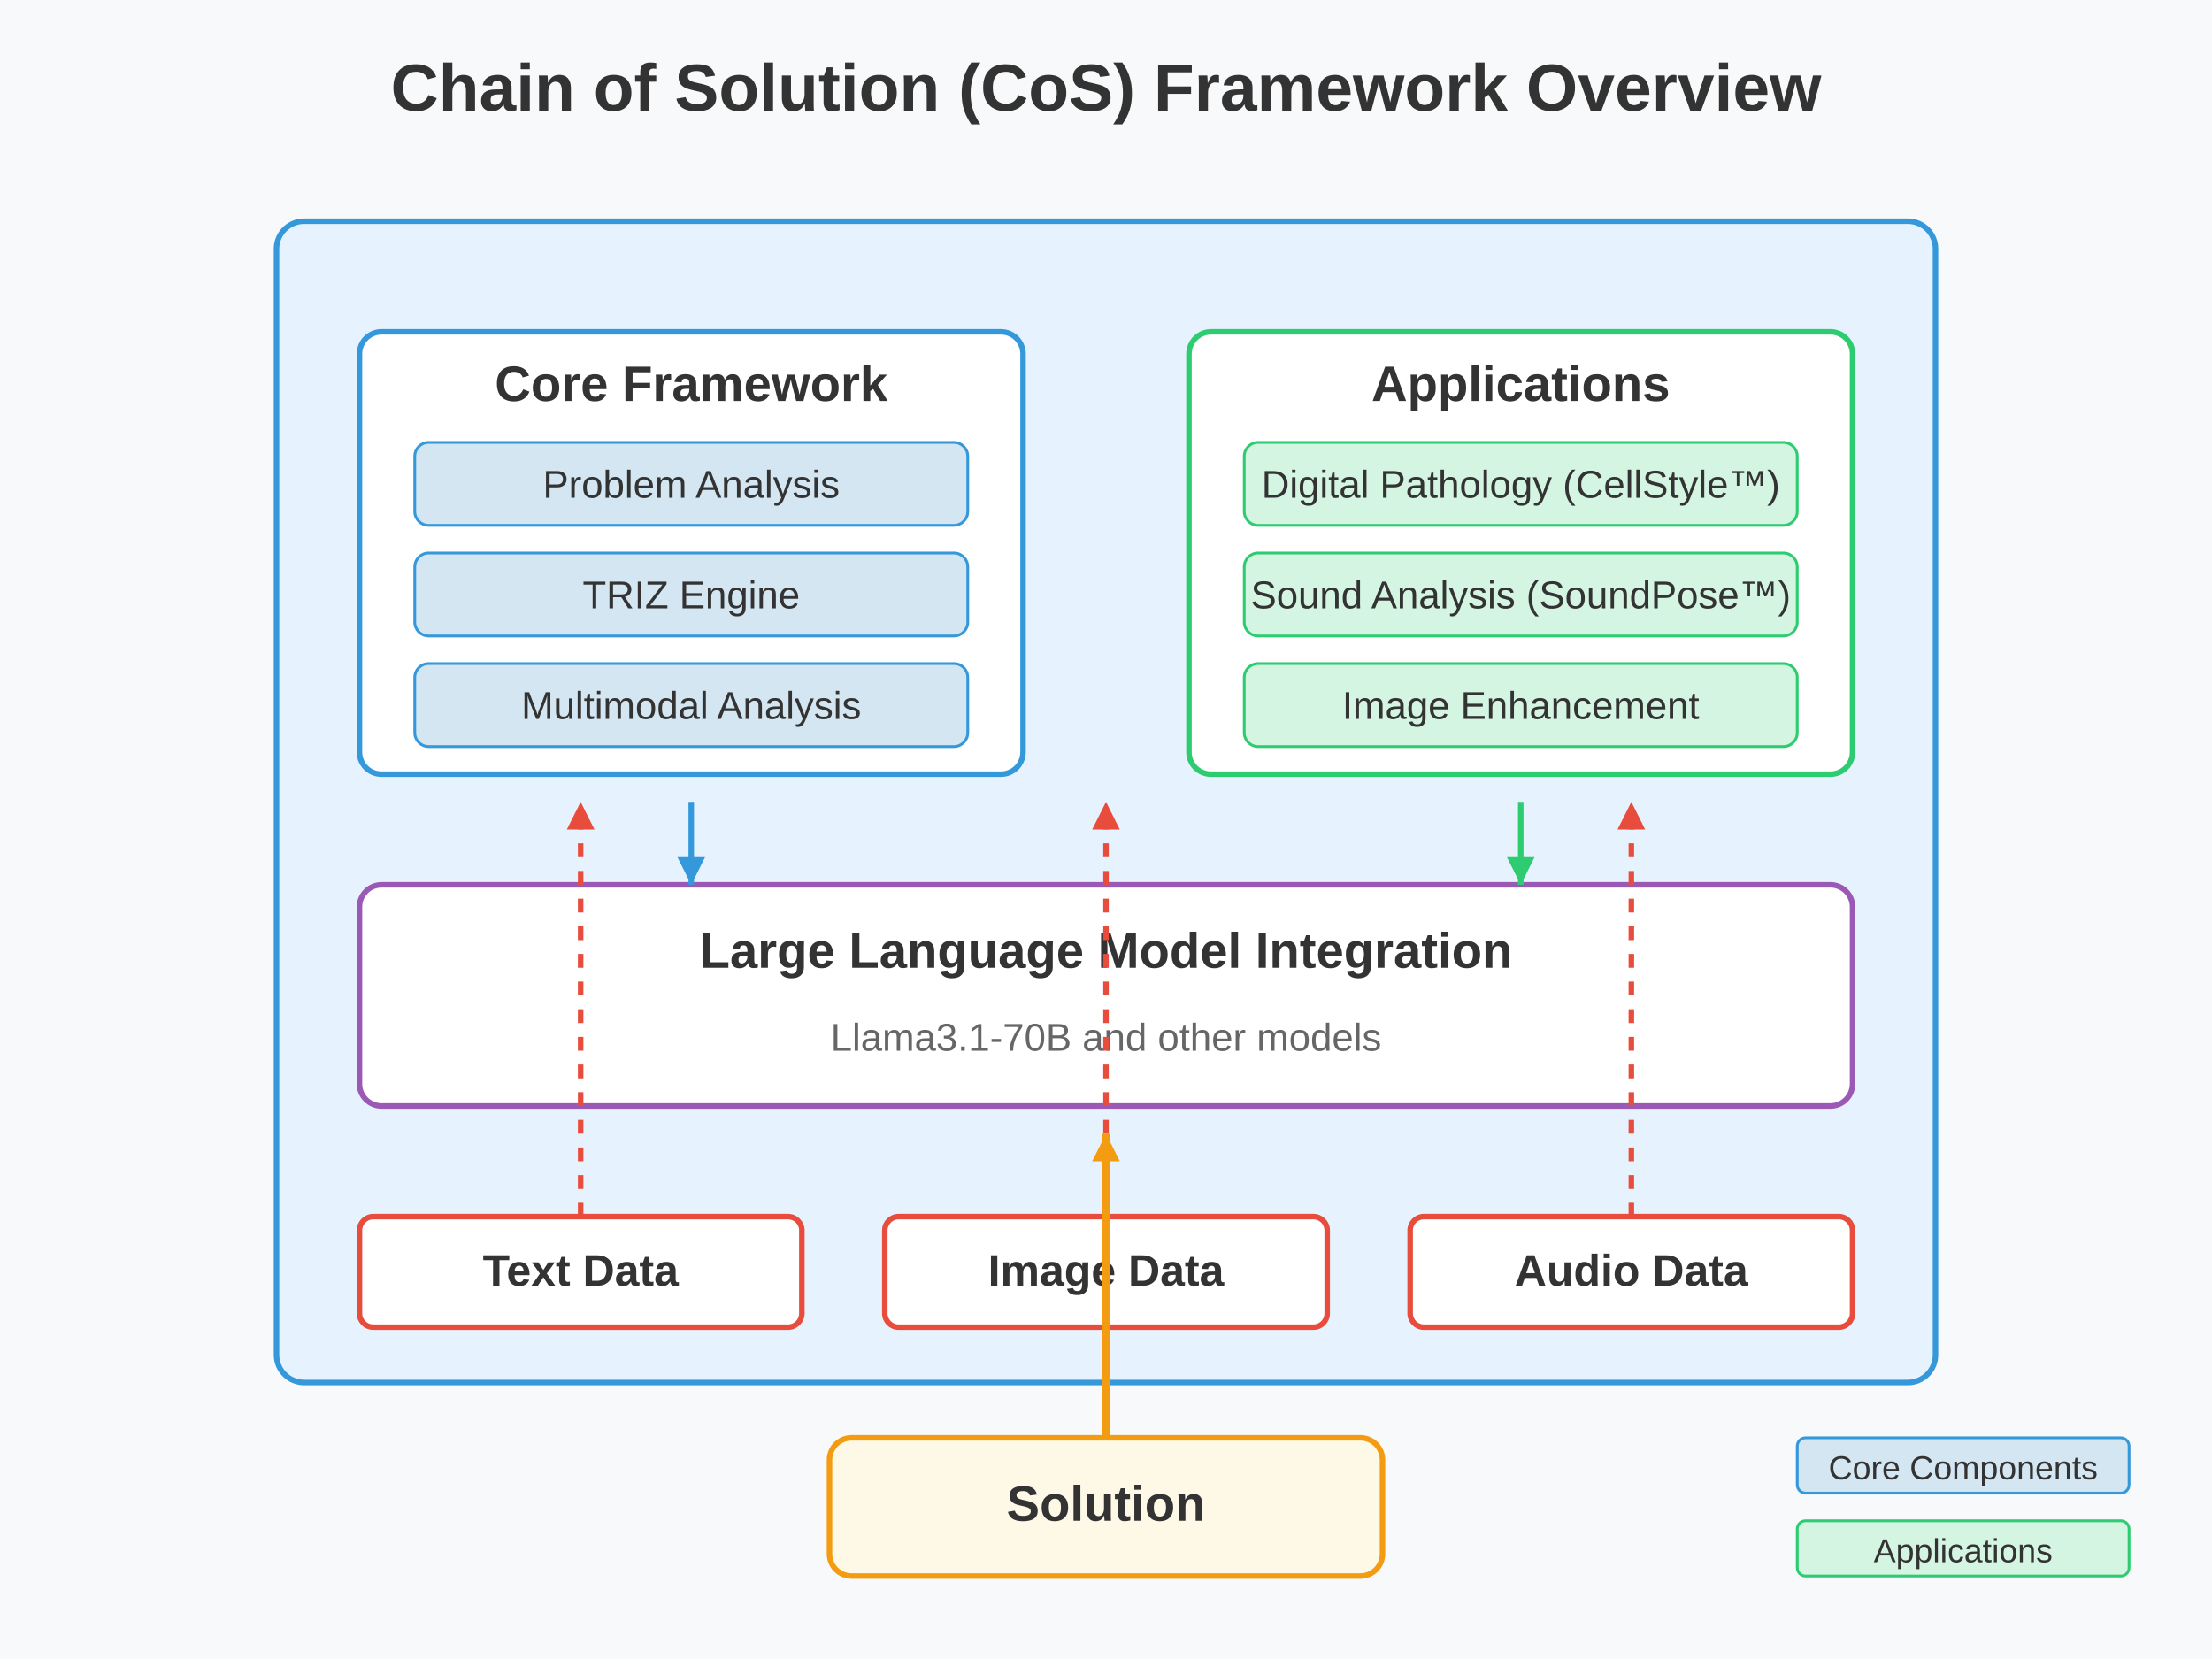
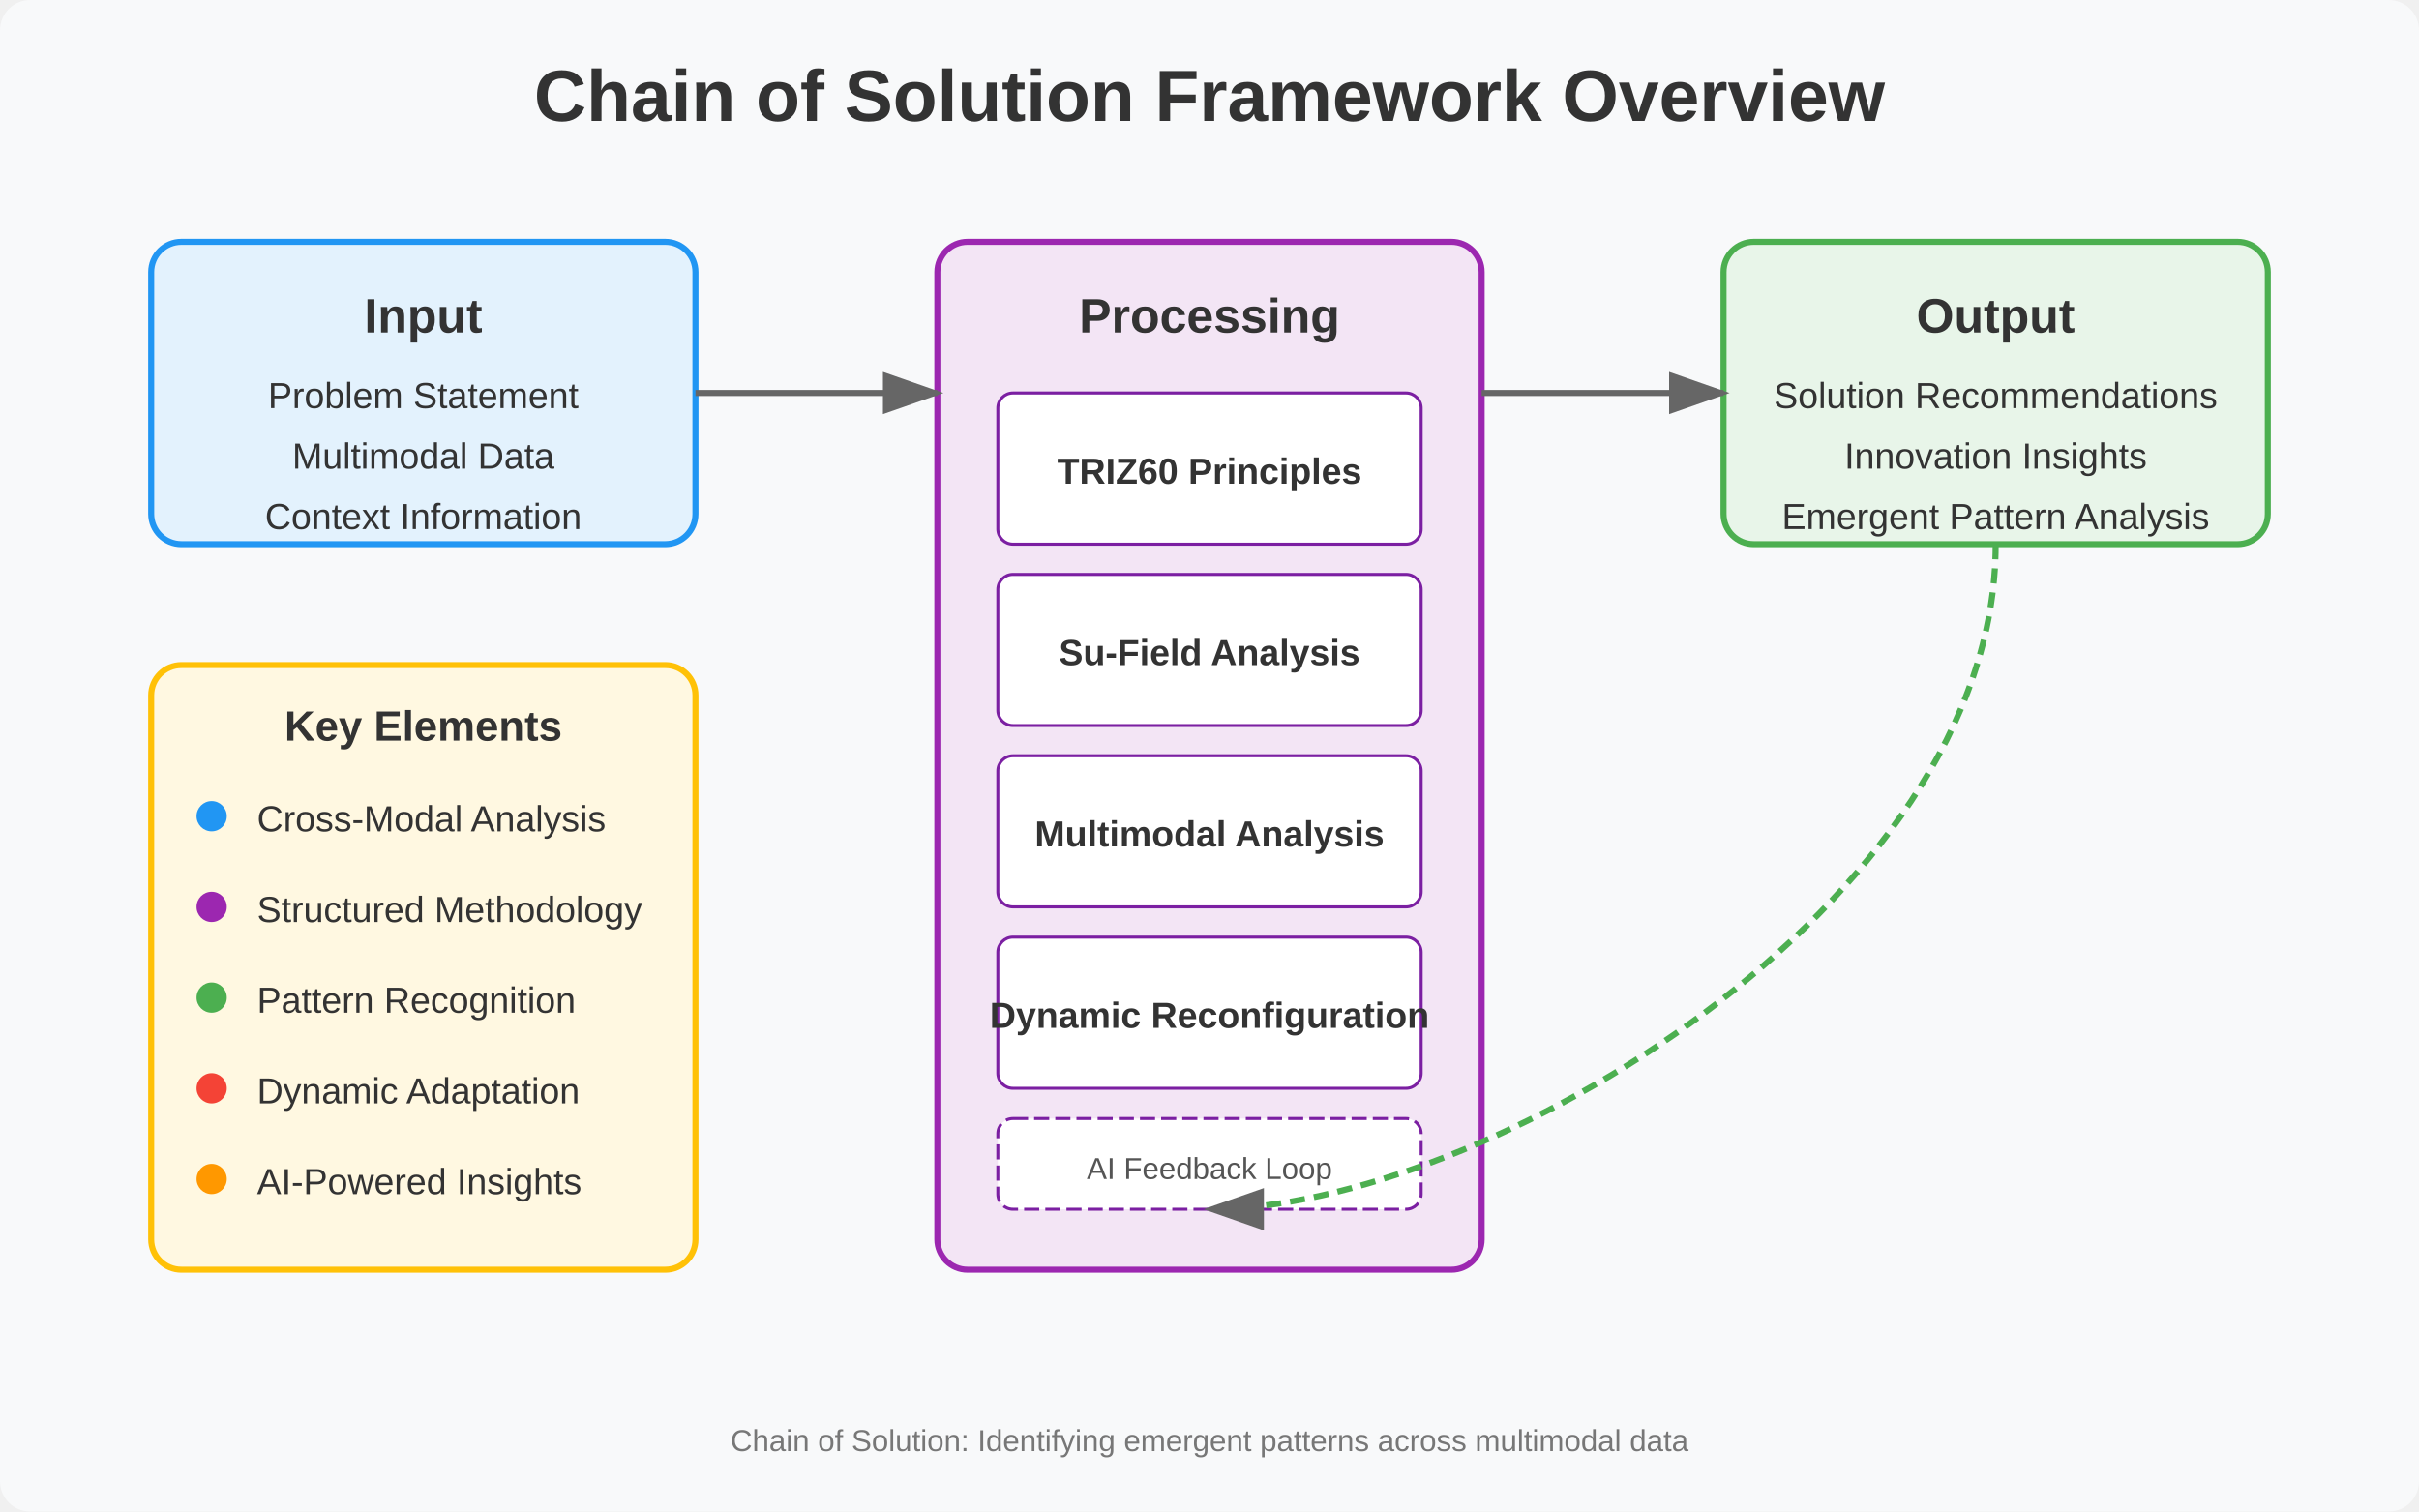
- <svg xmlns="http://www.w3.org/2000/svg" width="800" height="600">
-   <rect width="800" height="600" fill="#f8f9fa" />
-   <text x="400" y="40" font-family="Arial" font-size="24" font-weight="bold" text-anchor="middle" fill="#333333">Chain of Solution (CoS) Framework Overview</text>
-   <rect x="100" y="80" width="600" height="420" rx="10" ry="10" fill="#e6f3ff" stroke="#3498db" stroke-width="2" />
-   <rect x="130" y="120" width="240" height="160" rx="8" ry="8" fill="#ffffff" stroke="#3498db" stroke-width="2" />
-   <text x="250" y="145" font-family="Arial" font-size="18" font-weight="bold" text-anchor="middle" fill="#333333">Core Framework</text>
-   <rect x="150" y="160" width="200" height="30" rx="5" ry="5" fill="#d4e6f1" stroke="#3498db" stroke-width="1" />
-   <text x="250" y="180" font-family="Arial" font-size="14" text-anchor="middle" fill="#333333">Problem Analysis</text>
-   <rect x="150" y="200" width="200" height="30" rx="5" ry="5" fill="#d4e6f1" stroke="#3498db" stroke-width="1" />
-   <text x="250" y="220" font-family="Arial" font-size="14" text-anchor="middle" fill="#333333">TRIZ Engine</text>
-   <rect x="150" y="240" width="200" height="30" rx="5" ry="5" fill="#d4e6f1" stroke="#3498db" stroke-width="1" />
-   <text x="250" y="260" font-family="Arial" font-size="14" text-anchor="middle" fill="#333333">Multimodal Analysis</text>
-   <rect x="430" y="120" width="240" height="160" rx="8" ry="8" fill="#ffffff" stroke="#2ecc71" stroke-width="2" />
-   <text x="550" y="145" font-family="Arial" font-size="18" font-weight="bold" text-anchor="middle" fill="#333333">Applications</text>
-   <rect x="450" y="160" width="200" height="30" rx="5" ry="5" fill="#d5f5e3" stroke="#2ecc71" stroke-width="1" />
-   <text x="550" y="180" font-family="Arial" font-size="14" text-anchor="middle" fill="#333333">Digital Pathology (CellStyle™)</text>
-   <rect x="450" y="200" width="200" height="30" rx="5" ry="5" fill="#d5f5e3" stroke="#2ecc71" stroke-width="1" />
-   <text x="550" y="220" font-family="Arial" font-size="14" text-anchor="middle" fill="#333333">Sound Analysis (SoundPose™)</text>
-   <rect x="450" y="240" width="200" height="30" rx="5" ry="5" fill="#d5f5e3" stroke="#2ecc71" stroke-width="1" />
-   <text x="550" y="260" font-family="Arial" font-size="14" text-anchor="middle" fill="#333333">Image Enhancement</text>
-   <rect x="130" y="320" width="540" height="80" rx="8" ry="8" fill="#ffffff" stroke="#9b59b6" stroke-width="2" />
-   <text x="400" y="350" font-family="Arial" font-size="18" font-weight="bold" text-anchor="middle" fill="#333333">Large Language Model Integration</text>
-   <text x="400" y="380" font-family="Arial" font-size="14" text-anchor="middle" fill="#666666">Llama3.1-70B and other models</text>
-   <rect x="130" y="440" width="160" height="40" rx="5" ry="5" fill="#ffffff" stroke="#e74c3c" stroke-width="2" />
-   <text x="210" y="465" font-family="Arial" font-size="16" font-weight="bold" text-anchor="middle" fill="#333333">Text Data</text>
-   <rect x="320" y="440" width="160" height="40" rx="5" ry="5" fill="#ffffff" stroke="#e74c3c" stroke-width="2" />
-   <text x="400" y="465" font-family="Arial" font-size="16" font-weight="bold" text-anchor="middle" fill="#333333">Image Data</text>
-   <rect x="510" y="440" width="160" height="40" rx="5" ry="5" fill="#ffffff" stroke="#e74c3c" stroke-width="2" />
-   <text x="590" y="465" font-family="Arial" font-size="16" font-weight="bold" text-anchor="middle" fill="#333333">Audio Data</text>
-   <line x1="210" y1="440" x2="210" y2="290" stroke="#e74c3c" stroke-width="2" stroke-dasharray="5,5" />
-   <polygon points="210,290 205,300 215,300" fill="#e74c3c" />
-   <line x1="400" y1="440" x2="400" y2="290" stroke="#e74c3c" stroke-width="2" stroke-dasharray="5,5" />
-   <polygon points="400,290 395,300 405,300" fill="#e74c3c" />
-   <line x1="590" y1="440" x2="590" y2="290" stroke="#e74c3c" stroke-width="2" stroke-dasharray="5,5" />
-   <polygon points="590,290 585,300 595,300" fill="#e74c3c" />
-   <line x1="250" y1="290" x2="250" y2="320" stroke="#3498db" stroke-width="2" />
-   <polygon points="250,320 245,310 255,310" fill="#3498db" />
-   <line x1="550" y1="290" x2="550" y2="320" stroke="#2ecc71" stroke-width="2" />
-   <polygon points="550,320 545,310 555,310" fill="#2ecc71" />
-   <line x1="400" y1="520" x2="400" y2="410" stroke="#f39c12" stroke-width="3" />
-   <polygon points="400,410 395,420 405,420" fill="#f39c12" />
-   <rect x="300" y="520" width="200" height="50" rx="8" ry="8" fill="#fef9e7" stroke="#f39c12" stroke-width="2" />
-   <text x="400" y="550" font-family="Arial" font-size="18" font-weight="bold" text-anchor="middle" fill="#333333">Solution</text>
-   <rect x="650" y="520" width="120" height="20" rx="3" ry="3" fill="#d4e6f1" stroke="#3498db" stroke-width="1" />
-   <text x="710" y="535" font-family="Arial" font-size="12" text-anchor="middle" fill="#333333">Core Components</text>
-   <rect x="650" y="550" width="120" height="20" rx="3" ry="3" fill="#d5f5e3" stroke="#2ecc71" stroke-width="1" />
-   <text x="710" y="565" font-family="Arial" font-size="12" text-anchor="middle" fill="#333333">Applications</text>
+ <svg xmlns="http://www.w3.org/2000/svg" width="800" height="500">
+   <rect width="800" height="500" fill="#f8f9fa" rx="10" ry="10" />
+   <text x="400" y="40" font-family="Arial" font-size="24" font-weight="bold" text-anchor="middle" fill="#333">Chain of Solution Framework Overview</text>
+   <g id="input-section">
+     <rect x="50" y="80" width="180" height="100" rx="10" ry="10" fill="#e3f2fd" stroke="#2196f3" stroke-width="2" />
+     <text x="140" y="110" font-family="Arial" font-size="16" font-weight="bold" text-anchor="middle" fill="#333">Input</text>
+     <text x="140" y="135" font-family="Arial" font-size="12" text-anchor="middle" fill="#333">Problem Statement</text>
+     <text x="140" y="155" font-family="Arial" font-size="12" text-anchor="middle" fill="#333">Multimodal Data</text>
+     <text x="140" y="175" font-family="Arial" font-size="12" text-anchor="middle" fill="#333">Context Information</text>
+   </g>
+   <g id="processing-section">
+     <rect x="310" y="80" width="180" height="340" rx="10" ry="10" fill="#f3e5f5" stroke="#9c27b0" stroke-width="2" />
+     <text x="400" y="110" font-family="Arial" font-size="16" font-weight="bold" text-anchor="middle" fill="#333">Processing</text>
+     <rect x="330" y="130" width="140" height="50" rx="5" ry="5" fill="#fff" stroke="#7b1fa2" stroke-width="1" />
+     <text x="400" y="160" font-family="Arial" font-size="12" font-weight="bold" text-anchor="middle" fill="#333">TRIZ60 Principles</text>
+     <rect x="330" y="190" width="140" height="50" rx="5" ry="5" fill="#fff" stroke="#7b1fa2" stroke-width="1" />
+     <text x="400" y="220" font-family="Arial" font-size="12" font-weight="bold" text-anchor="middle" fill="#333">Su-Field Analysis</text>
+     <rect x="330" y="250" width="140" height="50" rx="5" ry="5" fill="#fff" stroke="#7b1fa2" stroke-width="1" />
+     <text x="400" y="280" font-family="Arial" font-size="12" font-weight="bold" text-anchor="middle" fill="#333">Multimodal Analysis</text>
+     <rect x="330" y="310" width="140" height="50" rx="5" ry="5" fill="#fff" stroke="#7b1fa2" stroke-width="1" />
+     <text x="400" y="340" font-family="Arial" font-size="12" font-weight="bold" text-anchor="middle" fill="#333">Dynamic Reconfiguration</text>
+     <rect x="330" y="370" width="140" height="30" rx="5" ry="5" fill="#fff" stroke="#7b1fa2" stroke-width="1" stroke-dasharray="5,2" />
+     <text x="400" y="390" font-family="Arial" font-size="10" text-anchor="middle" fill="#555">AI Feedback Loop</text>
+   </g>
+   <g id="output-section">
+     <rect x="570" y="80" width="180" height="100" rx="10" ry="10" fill="#e8f5e9" stroke="#4caf50" stroke-width="2" />
+     <text x="660" y="110" font-family="Arial" font-size="16" font-weight="bold" text-anchor="middle" fill="#333">Output</text>
+     <text x="660" y="135" font-family="Arial" font-size="12" text-anchor="middle" fill="#333">Solution Recommendations</text>
+     <text x="660" y="155" font-family="Arial" font-size="12" text-anchor="middle" fill="#333">Innovation Insights</text>
+     <text x="660" y="175" font-family="Arial" font-size="12" text-anchor="middle" fill="#333">Emergent Pattern Analysis</text>
+   </g>
+   <g id="arrows" stroke="#666" stroke-width="2" fill="none">
+     <path d="M 230,130 L 310,130" marker-end="url(#arrowhead)" />
+     <path d="M 490,130 L 570,130" marker-end="url(#arrowhead)" />
+     <path d="M 660,180 C 660,300 490,400 400,400" marker-end="url(#arrowhead)" stroke-dasharray="5,3" stroke="#4caf50" />
+   </g>
+   <defs>
+     <marker id="arrowhead" markerWidth="10" markerHeight="7" refX="9" refY="3.5" orient="auto">
+       <polygon points="0 0, 10 3.5, 0 7" fill="#666" />
+     </marker>
+   </defs>
+   <g id="callout">
+     <rect x="50" y="220" width="180" height="200" rx="10" ry="10" fill="#fff8e1" stroke="#ffc107" stroke-width="2" />
+     <text x="140" y="245" font-family="Arial" font-size="14" font-weight="bold" text-anchor="middle" fill="#333">Key Elements</text>
+     <circle cx="70" cy="270" r="5" fill="#2196f3" />
+     <text x="80" y="275" font-family="Arial" font-size="12" fill="#333" dx="5">Cross-Modal Analysis</text>
+     <circle cx="70" cy="300" r="5" fill="#9c27b0" />
+     <text x="80" y="305" font-family="Arial" font-size="12" fill="#333" dx="5">Structured Methodology</text>
+     <circle cx="70" cy="330" r="5" fill="#4caf50" />
+     <text x="80" y="335" font-family="Arial" font-size="12" fill="#333" dx="5">Pattern Recognition</text>
+     <circle cx="70" cy="360" r="5" fill="#f44336" />
+     <text x="80" y="365" font-family="Arial" font-size="12" fill="#333" dx="5">Dynamic Adaptation</text>
+     <circle cx="70" cy="390" r="5" fill="#ff9800" />
+     <text x="80" y="395" font-family="Arial" font-size="12" fill="#333" dx="5">AI-Powered Insights</text>
+   </g>
+   <text x="400" y="480" font-family="Arial" font-size="10" text-anchor="middle" fill="#777">Chain of Solution: Identifying emergent patterns across multimodal data</text>
</svg>
